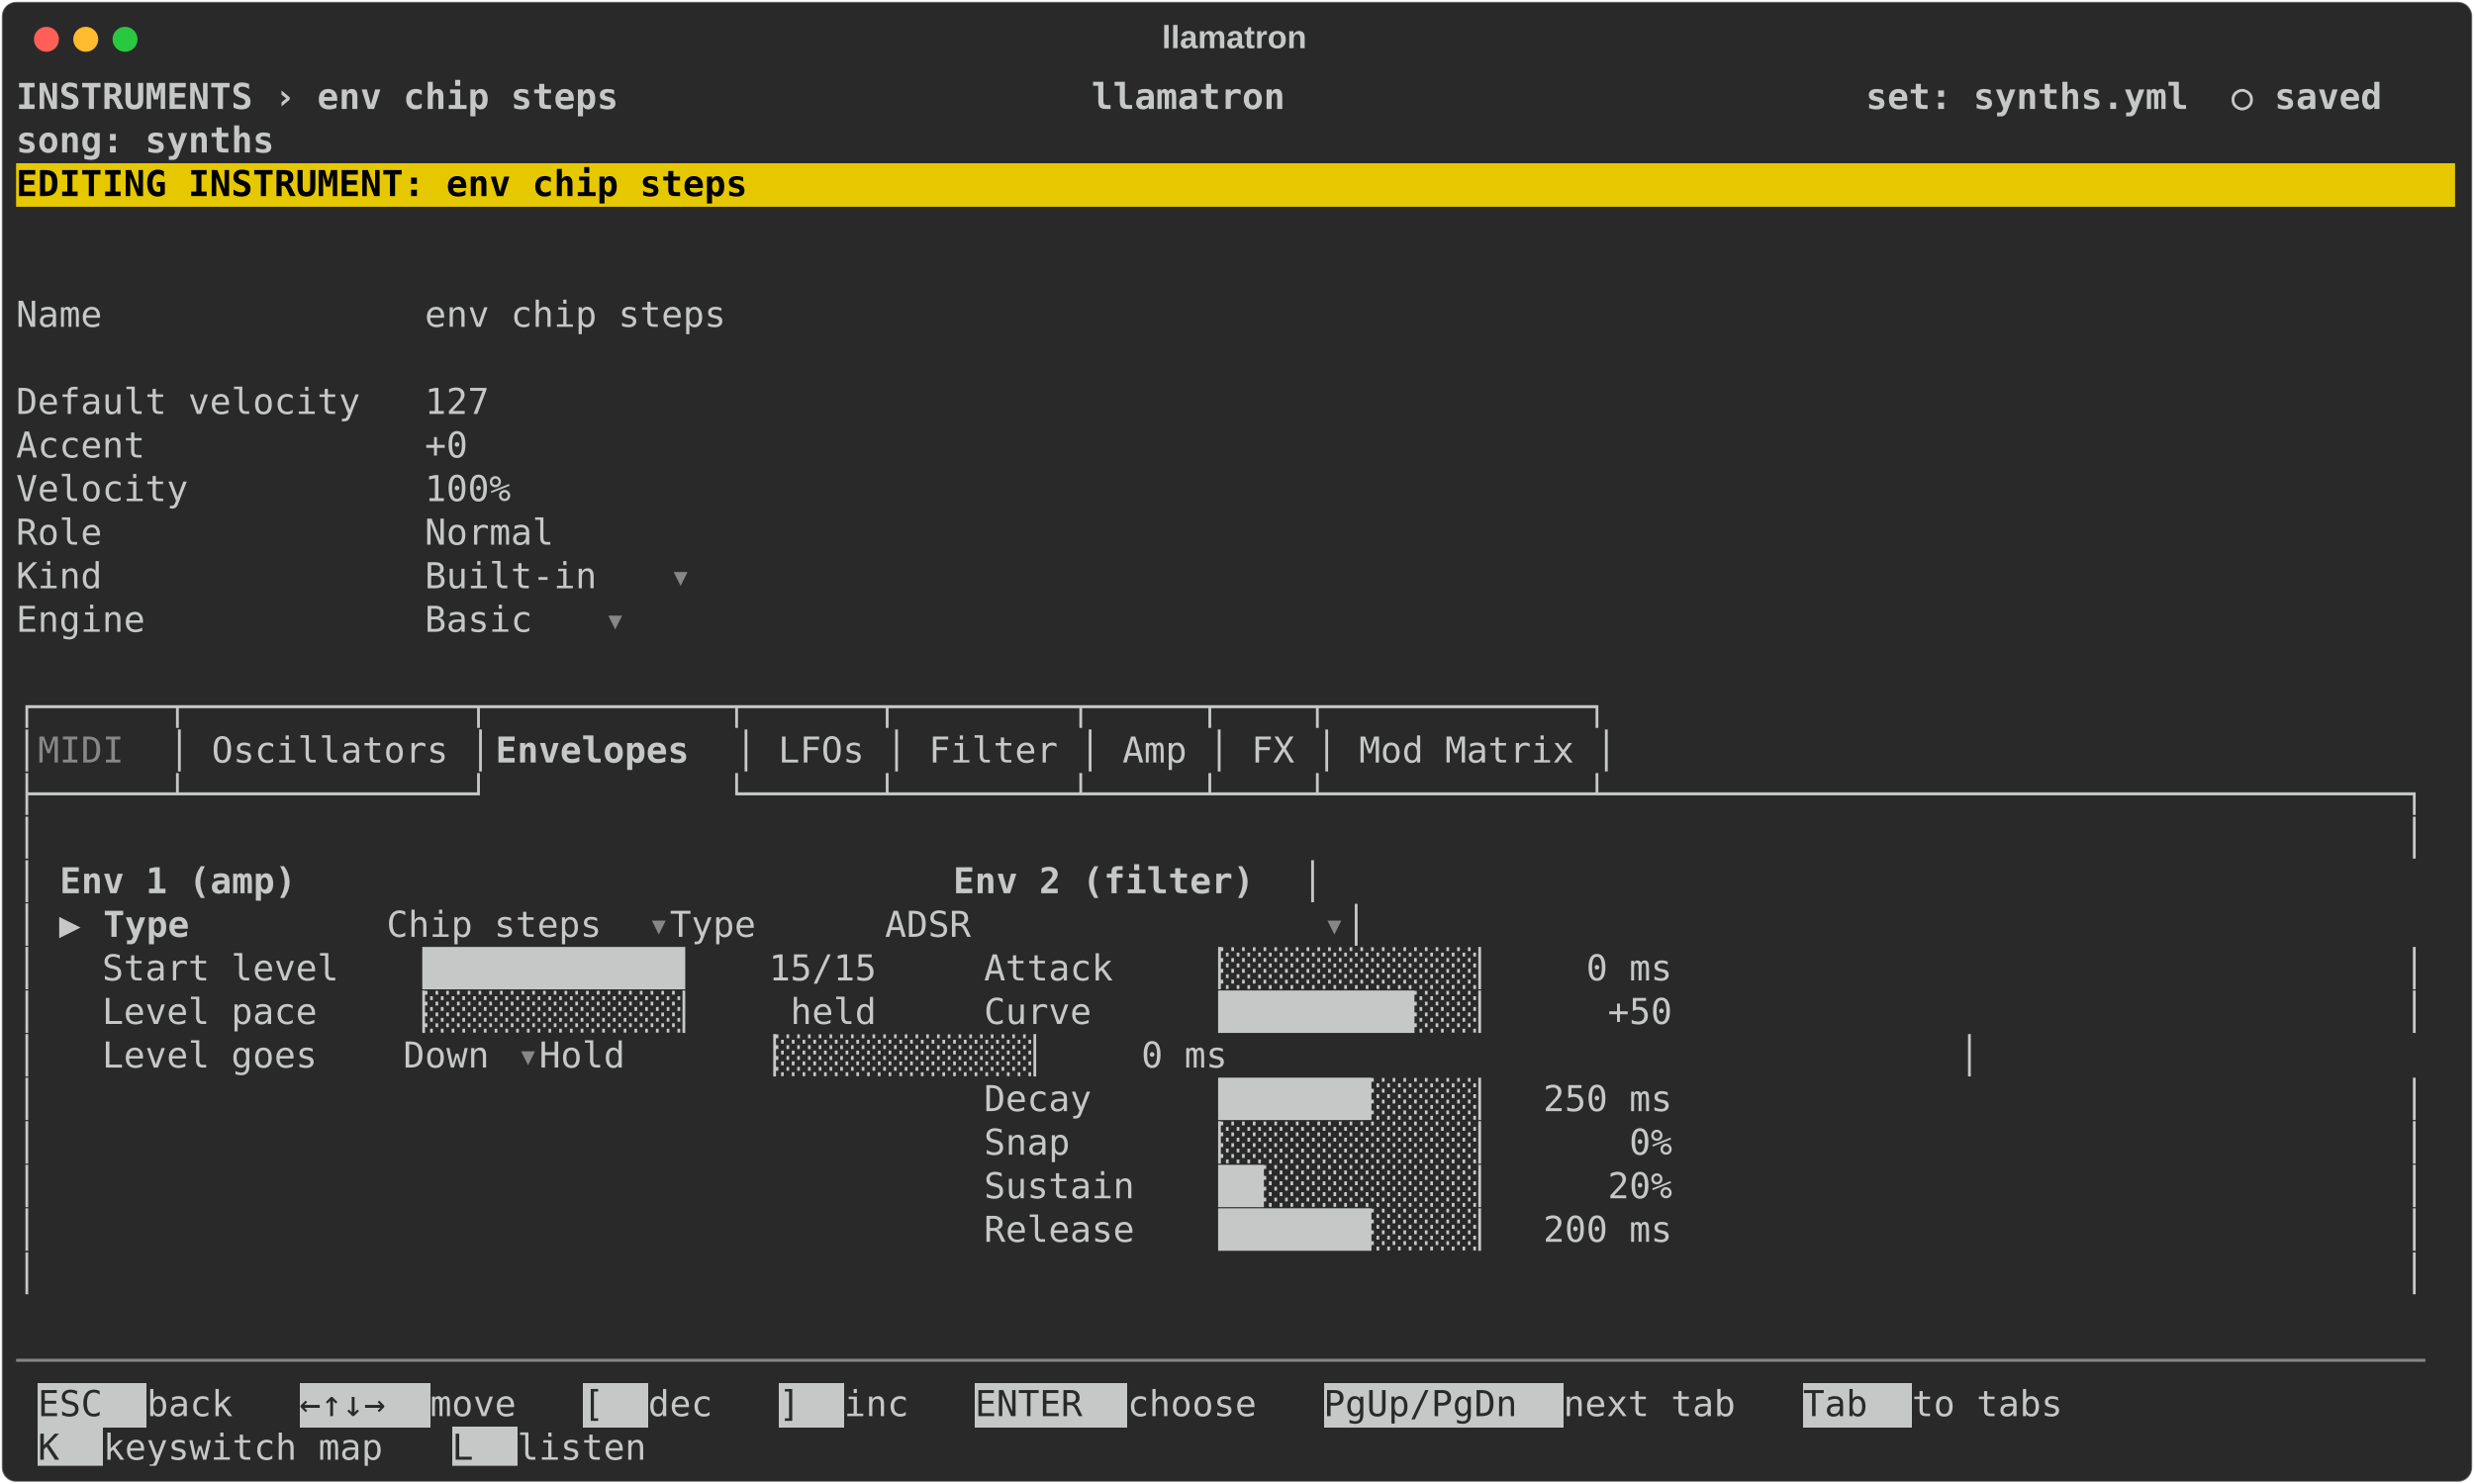
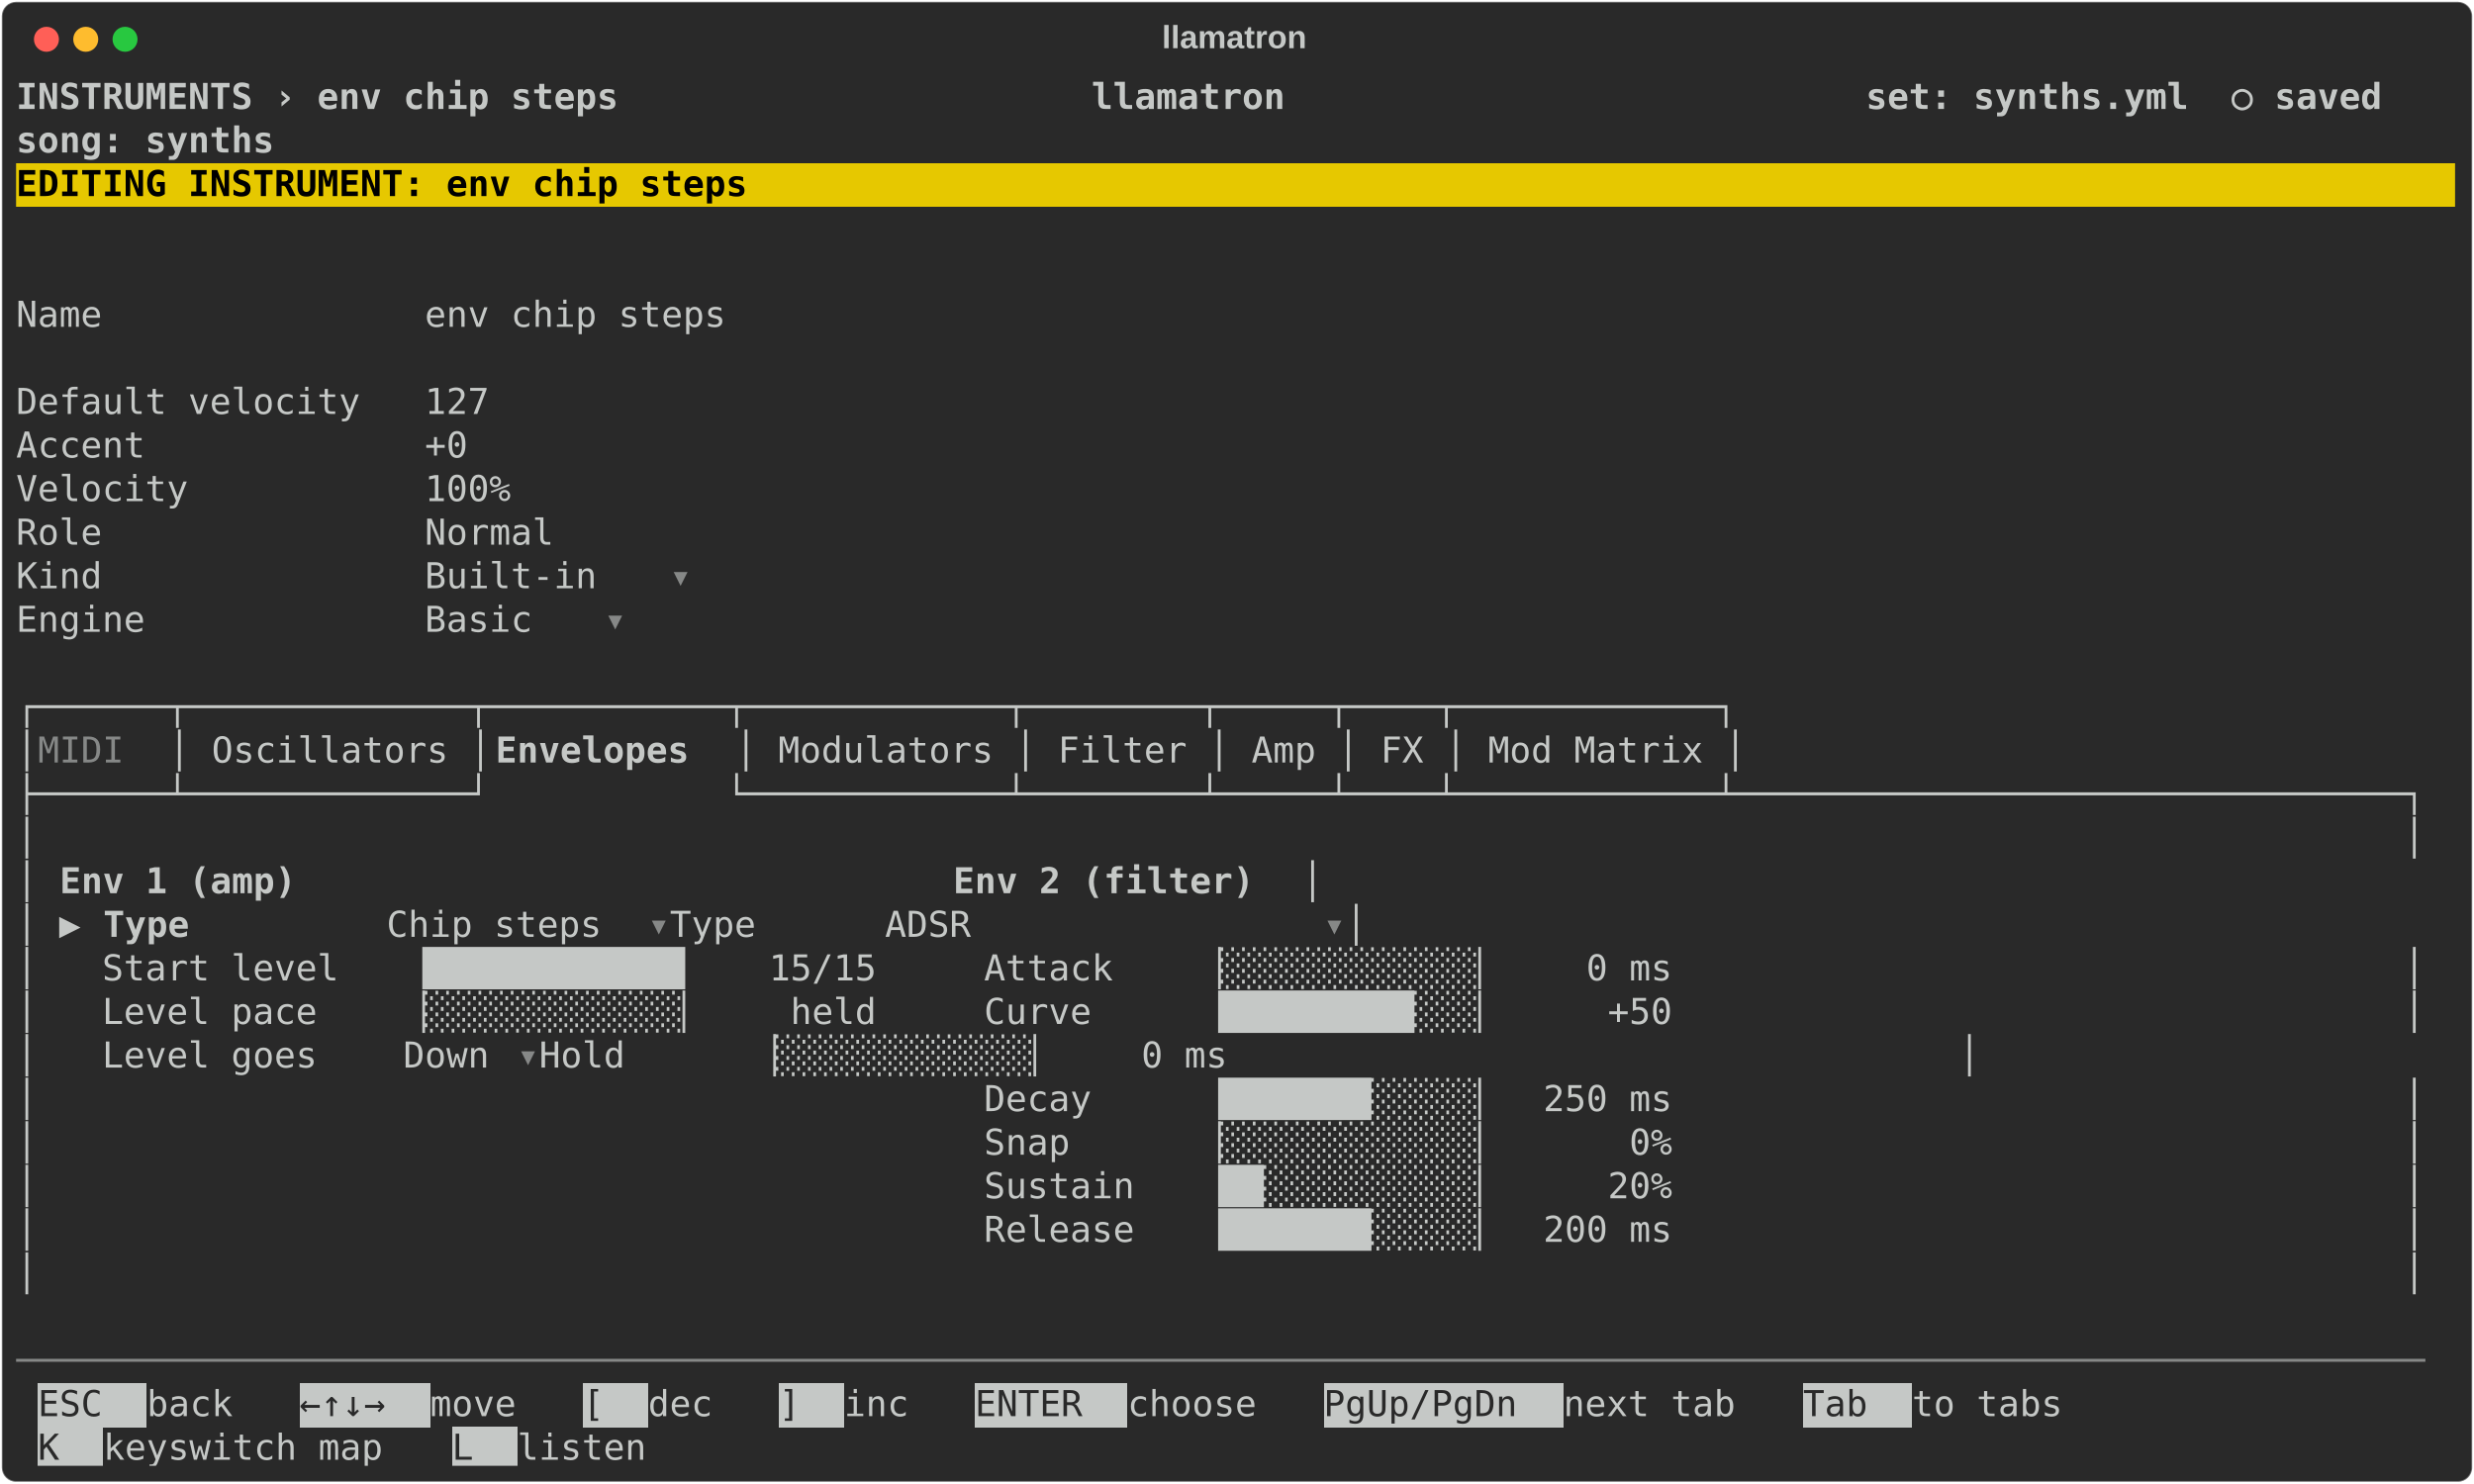
<svg xmlns="http://www.w3.org/2000/svg" class="rich-terminal" viewBox="0 0 1385 830.8">
  <style>

    @font-face {
        font-family: "Fira Code";
        src: local("FiraCode-Regular"),
                url("https://cdnjs.cloudflare.com/ajax/libs/firacode/6.2.0/woff2/FiraCode-Regular.woff2") format("woff2"),
                url("https://cdnjs.cloudflare.com/ajax/libs/firacode/6.2.0/woff/FiraCode-Regular.woff") format("woff");
        font-style: normal;
        font-weight: 400;
    }
    @font-face {
        font-family: "Fira Code";
        src: local("FiraCode-Bold"),
                url("https://cdnjs.cloudflare.com/ajax/libs/firacode/6.2.0/woff2/FiraCode-Bold.woff2") format("woff2"),
                url("https://cdnjs.cloudflare.com/ajax/libs/firacode/6.2.0/woff/FiraCode-Bold.woff") format("woff");
        font-style: bold;
        font-weight: 700;
    }

    .terminal-envelope_chip_steps-matrix {
        font-family: Fira Code, monospace;
        font-size: 20px;
        line-height: 24.4px;
        font-variant-east-asian: full-width;
    }

    .terminal-envelope_chip_steps-title {
        font-size: 18px;
        font-weight: bold;
        font-family: arial;
    }

    .terminal-envelope_chip_steps-r1 { fill: #c5c8c6;font-weight: bold }
.terminal-envelope_chip_steps-r2 { fill: #c5c8c6 }
.terminal-envelope_chip_steps-r3 { fill: #000000;font-weight: bold }
.terminal-envelope_chip_steps-r4 { fill: #868887 }
.terminal-envelope_chip_steps-r5 { fill: #292929 }
    </style>
  <defs>
    <clipPath id="terminal-envelope_chip_steps-clip-terminal">
      <rect x="0" y="0" width="1365.4" height="779.8" />
    </clipPath>
    <clipPath id="terminal-envelope_chip_steps-line-0">
      <rect x="0" y="1.5" width="1366.4" height="24.65" />
    </clipPath>
    <clipPath id="terminal-envelope_chip_steps-line-1">
      <rect x="0" y="25.9" width="1366.4" height="24.65" />
    </clipPath>
    <clipPath id="terminal-envelope_chip_steps-line-2">
      <rect x="0" y="50.3" width="1366.4" height="24.65" />
    </clipPath>
    <clipPath id="terminal-envelope_chip_steps-line-3">
      <rect x="0" y="74.7" width="1366.4" height="24.65" />
    </clipPath>
    <clipPath id="terminal-envelope_chip_steps-line-4">
      <rect x="0" y="99.1" width="1366.4" height="24.65" />
    </clipPath>
    <clipPath id="terminal-envelope_chip_steps-line-5">
      <rect x="0" y="123.5" width="1366.4" height="24.65" />
    </clipPath>
    <clipPath id="terminal-envelope_chip_steps-line-6">
      <rect x="0" y="147.9" width="1366.4" height="24.65" />
    </clipPath>
    <clipPath id="terminal-envelope_chip_steps-line-7">
      <rect x="0" y="172.3" width="1366.4" height="24.65" />
    </clipPath>
    <clipPath id="terminal-envelope_chip_steps-line-8">
      <rect x="0" y="196.7" width="1366.4" height="24.65" />
    </clipPath>
    <clipPath id="terminal-envelope_chip_steps-line-9">
      <rect x="0" y="221.1" width="1366.4" height="24.65" />
    </clipPath>
    <clipPath id="terminal-envelope_chip_steps-line-10">
      <rect x="0" y="245.5" width="1366.4" height="24.65" />
    </clipPath>
    <clipPath id="terminal-envelope_chip_steps-line-11">
      <rect x="0" y="269.9" width="1366.4" height="24.65" />
    </clipPath>
    <clipPath id="terminal-envelope_chip_steps-line-12">
      <rect x="0" y="294.3" width="1366.4" height="24.65" />
    </clipPath>
    <clipPath id="terminal-envelope_chip_steps-line-13">
      <rect x="0" y="318.7" width="1366.4" height="24.65" />
    </clipPath>
    <clipPath id="terminal-envelope_chip_steps-line-14">
      <rect x="0" y="343.1" width="1366.4" height="24.65" />
    </clipPath>
    <clipPath id="terminal-envelope_chip_steps-line-15">
      <rect x="0" y="367.5" width="1366.4" height="24.65" />
    </clipPath>
    <clipPath id="terminal-envelope_chip_steps-line-16">
      <rect x="0" y="391.9" width="1366.4" height="24.65" />
    </clipPath>
    <clipPath id="terminal-envelope_chip_steps-line-17">
      <rect x="0" y="416.3" width="1366.4" height="24.65" />
    </clipPath>
    <clipPath id="terminal-envelope_chip_steps-line-18">
      <rect x="0" y="440.7" width="1366.4" height="24.65" />
    </clipPath>
    <clipPath id="terminal-envelope_chip_steps-line-19">
      <rect x="0" y="465.1" width="1366.4" height="24.65" />
    </clipPath>
    <clipPath id="terminal-envelope_chip_steps-line-20">
      <rect x="0" y="489.5" width="1366.4" height="24.65" />
    </clipPath>
    <clipPath id="terminal-envelope_chip_steps-line-21">
      <rect x="0" y="513.9" width="1366.4" height="24.65" />
    </clipPath>
    <clipPath id="terminal-envelope_chip_steps-line-22">
      <rect x="0" y="538.3" width="1366.4" height="24.65" />
    </clipPath>
    <clipPath id="terminal-envelope_chip_steps-line-23">
      <rect x="0" y="562.7" width="1366.4" height="24.65" />
    </clipPath>
    <clipPath id="terminal-envelope_chip_steps-line-24">
      <rect x="0" y="587.1" width="1366.4" height="24.65" />
    </clipPath>
    <clipPath id="terminal-envelope_chip_steps-line-25">
      <rect x="0" y="611.5" width="1366.4" height="24.65" />
    </clipPath>
    <clipPath id="terminal-envelope_chip_steps-line-26">
      <rect x="0" y="635.9" width="1366.4" height="24.65" />
    </clipPath>
    <clipPath id="terminal-envelope_chip_steps-line-27">
      <rect x="0" y="660.3" width="1366.4" height="24.65" />
    </clipPath>
    <clipPath id="terminal-envelope_chip_steps-line-28">
      <rect x="0" y="684.7" width="1366.4" height="24.65" />
    </clipPath>
    <clipPath id="terminal-envelope_chip_steps-line-29">
      <rect x="0" y="709.1" width="1366.4" height="24.65" />
    </clipPath>
    <clipPath id="terminal-envelope_chip_steps-line-30">
      <rect x="0" y="733.5" width="1366.4" height="24.65" />
    </clipPath>
  </defs>
  <rect fill="#292929" stroke="rgba(255,255,255,0.35)" stroke-width="1" x="1" y="1" width="1383" height="828.8" rx="8" />
  <text class="terminal-envelope_chip_steps-title" fill="#c5c8c6" text-anchor="middle" x="691" y="27">llamatron</text>
  <g transform="translate(26,22)">
    <circle cx="0" cy="0" r="7" fill="#ff5f57" />
    <circle cx="22" cy="0" r="7" fill="#febc2e" />
    <circle cx="44" cy="0" r="7" fill="#28c840" />
  </g>
  <g transform="translate(9, 41)" clip-path="url(#terminal-envelope_chip_steps-clip-terminal)">
    <rect fill="#e6c800" x="0" y="50.3" width="1366.4" height="24.65" shape-rendering="crispEdges" />
    <rect fill="#c5c8c6" x="12.2" y="733.5" width="61" height="24.65" shape-rendering="crispEdges" />
    <rect fill="#c5c8c6" x="158.6" y="733.5" width="73.2" height="24.65" shape-rendering="crispEdges" />
    <rect fill="#c5c8c6" x="317.2" y="733.5" width="36.6" height="24.65" shape-rendering="crispEdges" />
    <rect fill="#c5c8c6" x="427" y="733.5" width="36.6" height="24.65" shape-rendering="crispEdges" />
    <rect fill="#c5c8c6" x="536.8" y="733.5" width="85.4" height="24.65" shape-rendering="crispEdges" />
    <rect fill="#c5c8c6" x="732" y="733.5" width="134.2" height="24.65" shape-rendering="crispEdges" />
    <rect fill="#c5c8c6" x="1000.4" y="733.5" width="61" height="24.65" shape-rendering="crispEdges" />
    <rect fill="#c5c8c6" x="12.2" y="757.9" width="36.6" height="24.65" shape-rendering="crispEdges" />
    <rect fill="#c5c8c6" x="244" y="757.9" width="36.6" height="24.65" shape-rendering="crispEdges" />
    <g class="terminal-envelope_chip_steps-matrix">
      <text class="terminal-envelope_chip_steps-r1" x="0" y="20" textLength="1366.4" clip-path="url(#terminal-envelope_chip_steps-line-0)"> INSTRUMENTS › env chip steps                      llamatron                           set: synths.yml  ○ saved </text>
      <text class="terminal-envelope_chip_steps-r2" x="1366.4" y="20" textLength="12.2" clip-path="url(#terminal-envelope_chip_steps-line-0)">
</text>
      <text class="terminal-envelope_chip_steps-r1" x="0" y="44.4" textLength="1366.4" clip-path="url(#terminal-envelope_chip_steps-line-1)">                                                                                       song: synths             </text>
      <text class="terminal-envelope_chip_steps-r2" x="1366.4" y="44.4" textLength="12.2" clip-path="url(#terminal-envelope_chip_steps-line-1)">
</text>
      <text class="terminal-envelope_chip_steps-r3" x="0" y="68.8" textLength="1366.4" clip-path="url(#terminal-envelope_chip_steps-line-2)"> EDITING INSTRUMENT: env chip steps                                                                             </text>
      <text class="terminal-envelope_chip_steps-r2" x="1366.4" y="68.8" textLength="12.2" clip-path="url(#terminal-envelope_chip_steps-line-2)">
</text>
      <text class="terminal-envelope_chip_steps-r2" x="1366.4" y="93.2" textLength="12.2" clip-path="url(#terminal-envelope_chip_steps-line-3)">
</text>
      <text class="terminal-envelope_chip_steps-r2" x="1366.4" y="117.6" textLength="12.2" clip-path="url(#terminal-envelope_chip_steps-line-4)">
</text>
      <text class="terminal-envelope_chip_steps-r2" x="0" y="142" textLength="439.2" clip-path="url(#terminal-envelope_chip_steps-line-5)">  Name               env chip steps </text>
      <text class="terminal-envelope_chip_steps-r2" x="1366.4" y="142" textLength="12.2" clip-path="url(#terminal-envelope_chip_steps-line-5)">
</text>
      <text class="terminal-envelope_chip_steps-r2" x="1366.4" y="166.4" textLength="12.2" clip-path="url(#terminal-envelope_chip_steps-line-6)">
</text>
      <text class="terminal-envelope_chip_steps-r2" x="0" y="190.8" textLength="305" clip-path="url(#terminal-envelope_chip_steps-line-7)">  Default velocity   127 </text>
      <text class="terminal-envelope_chip_steps-r2" x="1366.4" y="190.8" textLength="12.2" clip-path="url(#terminal-envelope_chip_steps-line-7)">
</text>
      <text class="terminal-envelope_chip_steps-r2" x="0" y="215.2" textLength="292.8" clip-path="url(#terminal-envelope_chip_steps-line-8)">  Accent             +0 </text>
      <text class="terminal-envelope_chip_steps-r2" x="1366.4" y="215.2" textLength="12.2" clip-path="url(#terminal-envelope_chip_steps-line-8)">
</text>
      <text class="terminal-envelope_chip_steps-r2" x="0" y="239.6" textLength="317.2" clip-path="url(#terminal-envelope_chip_steps-line-9)">  Velocity           100% </text>
      <text class="terminal-envelope_chip_steps-r2" x="1366.4" y="239.6" textLength="12.2" clip-path="url(#terminal-envelope_chip_steps-line-9)">
</text>
      <text class="terminal-envelope_chip_steps-r2" x="0" y="264" textLength="341.6" clip-path="url(#terminal-envelope_chip_steps-line-10)">  Role               Normal </text>
      <text class="terminal-envelope_chip_steps-r2" x="1366.4" y="264" textLength="12.2" clip-path="url(#terminal-envelope_chip_steps-line-10)">
</text>
      <text class="terminal-envelope_chip_steps-r2" x="0" y="288.4" textLength="366" clip-path="url(#terminal-envelope_chip_steps-line-11)">  Kind               Built-in </text>
      <text class="terminal-envelope_chip_steps-r4" x="366" y="288.4" textLength="12.2" clip-path="url(#terminal-envelope_chip_steps-line-11)">▾</text>
      <text class="terminal-envelope_chip_steps-r2" x="1366.4" y="288.4" textLength="12.2" clip-path="url(#terminal-envelope_chip_steps-line-11)">
</text>
      <text class="terminal-envelope_chip_steps-r2" x="0" y="312.8" textLength="329.4" clip-path="url(#terminal-envelope_chip_steps-line-12)">  Engine             Basic </text>
      <text class="terminal-envelope_chip_steps-r4" x="329.4" y="312.8" textLength="12.2" clip-path="url(#terminal-envelope_chip_steps-line-12)">▾</text>
      <text class="terminal-envelope_chip_steps-r2" x="1366.4" y="312.8" textLength="12.2" clip-path="url(#terminal-envelope_chip_steps-line-12)">
</text>
      <text class="terminal-envelope_chip_steps-r2" x="1366.4" y="337.2" textLength="12.2" clip-path="url(#terminal-envelope_chip_steps-line-13)">
</text>
-       <text class="terminal-envelope_chip_steps-r2" x="0" y="361.6" textLength="902.8" clip-path="url(#terminal-envelope_chip_steps-line-14)">┌──────┬─────────────┬───────────┬──────┬────────┬─────┬────┬────────────┐</text>
+       <text class="terminal-envelope_chip_steps-r2" x="0" y="361.6" textLength="976" clip-path="url(#terminal-envelope_chip_steps-line-14)">┌──────┬─────────────┬───────────┬────────────┬────────┬─────┬────┬────────────┐</text>
      <text class="terminal-envelope_chip_steps-r2" x="1366.4" y="361.6" textLength="12.2" clip-path="url(#terminal-envelope_chip_steps-line-14)">
</text>
      <text class="terminal-envelope_chip_steps-r2" x="0" y="386" textLength="12.2" clip-path="url(#terminal-envelope_chip_steps-line-15)">│</text>
      <text class="terminal-envelope_chip_steps-r4" x="12.2" y="386" textLength="73.2" clip-path="url(#terminal-envelope_chip_steps-line-15)"> MIDI </text>
      <text class="terminal-envelope_chip_steps-r2" x="85.4" y="386" textLength="183" clip-path="url(#terminal-envelope_chip_steps-line-15)">│ Oscillators │</text>
      <text class="terminal-envelope_chip_steps-r1" x="268.4" y="386" textLength="134.2" clip-path="url(#terminal-envelope_chip_steps-line-15)"> Envelopes </text>
-       <text class="terminal-envelope_chip_steps-r2" x="402.6" y="386" textLength="500.2" clip-path="url(#terminal-envelope_chip_steps-line-15)">│ LFOs │ Filter │ Amp │ FX │ Mod Matrix │</text>
+       <text class="terminal-envelope_chip_steps-r2" x="402.6" y="386" textLength="573.4" clip-path="url(#terminal-envelope_chip_steps-line-15)">│ Modulators │ Filter │ Amp │ FX │ Mod Matrix │</text>
      <text class="terminal-envelope_chip_steps-r2" x="1366.4" y="386" textLength="12.2" clip-path="url(#terminal-envelope_chip_steps-line-15)">
</text>
-       <text class="terminal-envelope_chip_steps-r2" x="0" y="410.4" textLength="1366.4" clip-path="url(#terminal-envelope_chip_steps-line-16)">├──────┴─────────────┘           └──────┴────────┴─────┴────┴────────────┴─────────────────────────────────────┐</text>
+       <text class="terminal-envelope_chip_steps-r2" x="0" y="410.4" textLength="1366.4" clip-path="url(#terminal-envelope_chip_steps-line-16)">├──────┴─────────────┘           └────────────┴────────┴─────┴────┴────────────┴───────────────────────────────┐</text>
      <text class="terminal-envelope_chip_steps-r2" x="1366.4" y="410.4" textLength="12.2" clip-path="url(#terminal-envelope_chip_steps-line-16)">
</text>
      <text class="terminal-envelope_chip_steps-r2" x="0" y="434.8" textLength="1366.4" clip-path="url(#terminal-envelope_chip_steps-line-17)">│                                                                                                              │</text>
      <text class="terminal-envelope_chip_steps-r2" x="1366.4" y="434.8" textLength="12.2" clip-path="url(#terminal-envelope_chip_steps-line-17)">
</text>
      <text class="terminal-envelope_chip_steps-r2" x="0" y="459.2" textLength="24.4" clip-path="url(#terminal-envelope_chip_steps-line-18)">│ </text>
      <text class="terminal-envelope_chip_steps-r1" x="24.4" y="459.2" textLength="158.6" clip-path="url(#terminal-envelope_chip_steps-line-18)">  Env 1 (amp)</text>
      <text class="terminal-envelope_chip_steps-r1" x="524.6" y="459.2" textLength="195.2" clip-path="url(#terminal-envelope_chip_steps-line-18)">  Env 2 (filter)</text>
      <text class="terminal-envelope_chip_steps-r2" x="719.8" y="459.2" textLength="646.6" clip-path="url(#terminal-envelope_chip_steps-line-18)">                                                    │</text>
      <text class="terminal-envelope_chip_steps-r2" x="1366.4" y="459.2" textLength="12.2" clip-path="url(#terminal-envelope_chip_steps-line-18)">
</text>
      <text class="terminal-envelope_chip_steps-r2" x="0" y="483.6" textLength="48.8" clip-path="url(#terminal-envelope_chip_steps-line-19)">│ ▶ </text>
      <text class="terminal-envelope_chip_steps-r1" x="48.8" y="483.6" textLength="158.6" clip-path="url(#terminal-envelope_chip_steps-line-19)">Type         </text>
      <text class="terminal-envelope_chip_steps-r2" x="207.4" y="483.6" textLength="146.4" clip-path="url(#terminal-envelope_chip_steps-line-19)"> Chip steps </text>
      <text class="terminal-envelope_chip_steps-r4" x="353.8" y="483.6" textLength="12.2" clip-path="url(#terminal-envelope_chip_steps-line-19)">▾</text>
      <text class="terminal-envelope_chip_steps-r2" x="366" y="483.6" textLength="366" clip-path="url(#terminal-envelope_chip_steps-line-19)">               Type      ADSR </text>
      <text class="terminal-envelope_chip_steps-r4" x="732" y="483.6" textLength="12.2" clip-path="url(#terminal-envelope_chip_steps-line-19)">▾</text>
      <text class="terminal-envelope_chip_steps-r2" x="744.2" y="483.6" textLength="622.2" clip-path="url(#terminal-envelope_chip_steps-line-19)">                                                  │</text>
      <text class="terminal-envelope_chip_steps-r2" x="1366.4" y="483.6" textLength="12.2" clip-path="url(#terminal-envelope_chip_steps-line-19)">
</text>
      <text class="terminal-envelope_chip_steps-r2" x="0" y="508" textLength="1366.4" clip-path="url(#terminal-envelope_chip_steps-line-20)">│   Start level   ▕████████████▏   15/15     Attack    ▕░░░░░░░░░░░░▏    0 ms                                  │</text>
      <text class="terminal-envelope_chip_steps-r2" x="1366.4" y="508" textLength="12.2" clip-path="url(#terminal-envelope_chip_steps-line-20)">
</text>
      <text class="terminal-envelope_chip_steps-r2" x="0" y="532.4" textLength="1366.4" clip-path="url(#terminal-envelope_chip_steps-line-21)">│   Level pace    ▕░░░░░░░░░░░░▏    held     Curve     ▕█████████░░░▏     +50                                  │</text>
      <text class="terminal-envelope_chip_steps-r2" x="1366.4" y="532.4" textLength="12.2" clip-path="url(#terminal-envelope_chip_steps-line-21)">
</text>
      <text class="terminal-envelope_chip_steps-r2" x="0" y="556.8" textLength="280.6" clip-path="url(#terminal-envelope_chip_steps-line-22)">│   Level goes    Down </text>
      <text class="terminal-envelope_chip_steps-r4" x="280.6" y="556.8" textLength="12.2" clip-path="url(#terminal-envelope_chip_steps-line-22)">▾</text>
      <text class="terminal-envelope_chip_steps-r2" x="292.8" y="556.8" textLength="1073.6" clip-path="url(#terminal-envelope_chip_steps-line-22)">                     Hold      ▕░░░░░░░░░░░░▏    0 ms                                  │</text>
      <text class="terminal-envelope_chip_steps-r2" x="1366.4" y="556.8" textLength="12.2" clip-path="url(#terminal-envelope_chip_steps-line-22)">
</text>
      <text class="terminal-envelope_chip_steps-r2" x="0" y="581.2" textLength="1366.4" clip-path="url(#terminal-envelope_chip_steps-line-23)">│                                            Decay     ▕███████░░░░░▏  250 ms                                  │</text>
      <text class="terminal-envelope_chip_steps-r2" x="1366.4" y="581.2" textLength="12.2" clip-path="url(#terminal-envelope_chip_steps-line-23)">
</text>
      <text class="terminal-envelope_chip_steps-r2" x="0" y="605.6" textLength="1366.4" clip-path="url(#terminal-envelope_chip_steps-line-24)">│                                            Snap      ▕░░░░░░░░░░░░▏      0%                                  │</text>
      <text class="terminal-envelope_chip_steps-r2" x="1366.4" y="605.6" textLength="12.2" clip-path="url(#terminal-envelope_chip_steps-line-24)">
</text>
      <text class="terminal-envelope_chip_steps-r2" x="0" y="630" textLength="1366.4" clip-path="url(#terminal-envelope_chip_steps-line-25)">│                                            Sustain   ▕██░░░░░░░░░░▏     20%                                  │</text>
      <text class="terminal-envelope_chip_steps-r2" x="1366.4" y="630" textLength="12.2" clip-path="url(#terminal-envelope_chip_steps-line-25)">
</text>
      <text class="terminal-envelope_chip_steps-r2" x="0" y="654.4" textLength="1366.4" clip-path="url(#terminal-envelope_chip_steps-line-26)">│                                            Release   ▕███████░░░░░▏  200 ms                                  │</text>
      <text class="terminal-envelope_chip_steps-r2" x="1366.4" y="654.4" textLength="12.2" clip-path="url(#terminal-envelope_chip_steps-line-26)">
</text>
      <text class="terminal-envelope_chip_steps-r2" x="0" y="678.8" textLength="1366.4" clip-path="url(#terminal-envelope_chip_steps-line-27)">│                                                                                                              │</text>
      <text class="terminal-envelope_chip_steps-r2" x="1366.4" y="678.8" textLength="12.2" clip-path="url(#terminal-envelope_chip_steps-line-27)">
</text>
      <text class="terminal-envelope_chip_steps-r2" x="1366.4" y="703.2" textLength="12.2" clip-path="url(#terminal-envelope_chip_steps-line-28)">
</text>
      <text class="terminal-envelope_chip_steps-r4" x="0" y="727.6" textLength="1366.4" clip-path="url(#terminal-envelope_chip_steps-line-29)">────────────────────────────────────────────────────────────────────────────────────────────────────────────────</text>
      <text class="terminal-envelope_chip_steps-r2" x="1366.4" y="727.6" textLength="12.2" clip-path="url(#terminal-envelope_chip_steps-line-29)">
</text>
      <text class="terminal-envelope_chip_steps-r5" x="12.2" y="752" textLength="61" clip-path="url(#terminal-envelope_chip_steps-line-30)"> ESC </text>
      <text class="terminal-envelope_chip_steps-r2" x="73.2" y="752" textLength="85.4" clip-path="url(#terminal-envelope_chip_steps-line-30)"> back  </text>
      <text class="terminal-envelope_chip_steps-r5" x="158.6" y="752" textLength="73.2" clip-path="url(#terminal-envelope_chip_steps-line-30)"> ←↑↓→ </text>
      <text class="terminal-envelope_chip_steps-r2" x="231.8" y="752" textLength="85.4" clip-path="url(#terminal-envelope_chip_steps-line-30)"> move  </text>
      <text class="terminal-envelope_chip_steps-r5" x="317.2" y="752" textLength="36.6" clip-path="url(#terminal-envelope_chip_steps-line-30)"> [ </text>
      <text class="terminal-envelope_chip_steps-r2" x="353.8" y="752" textLength="73.2" clip-path="url(#terminal-envelope_chip_steps-line-30)"> dec  </text>
      <text class="terminal-envelope_chip_steps-r5" x="427" y="752" textLength="36.6" clip-path="url(#terminal-envelope_chip_steps-line-30)"> ] </text>
      <text class="terminal-envelope_chip_steps-r2" x="463.6" y="752" textLength="73.2" clip-path="url(#terminal-envelope_chip_steps-line-30)"> inc  </text>
      <text class="terminal-envelope_chip_steps-r5" x="536.8" y="752" textLength="85.4" clip-path="url(#terminal-envelope_chip_steps-line-30)"> ENTER </text>
      <text class="terminal-envelope_chip_steps-r2" x="622.2" y="752" textLength="109.8" clip-path="url(#terminal-envelope_chip_steps-line-30)"> choose  </text>
      <text class="terminal-envelope_chip_steps-r5" x="732" y="752" textLength="134.2" clip-path="url(#terminal-envelope_chip_steps-line-30)"> PgUp/PgDn </text>
      <text class="terminal-envelope_chip_steps-r2" x="866.2" y="752" textLength="134.2" clip-path="url(#terminal-envelope_chip_steps-line-30)"> next tab  </text>
      <text class="terminal-envelope_chip_steps-r5" x="1000.4" y="752" textLength="61" clip-path="url(#terminal-envelope_chip_steps-line-30)"> Tab </text>
      <text class="terminal-envelope_chip_steps-r2" x="1061.4" y="752" textLength="122" clip-path="url(#terminal-envelope_chip_steps-line-30)"> to tabs  </text>
      <text class="terminal-envelope_chip_steps-r2" x="1366.4" y="752" textLength="12.2" clip-path="url(#terminal-envelope_chip_steps-line-30)">
</text>
      <text class="terminal-envelope_chip_steps-r5" x="12.2" y="776.4" textLength="36.6" clip-path="url(#terminal-envelope_chip_steps-line-31)"> K </text>
      <text class="terminal-envelope_chip_steps-r2" x="48.8" y="776.4" textLength="195.2" clip-path="url(#terminal-envelope_chip_steps-line-31)"> keyswitch map  </text>
      <text class="terminal-envelope_chip_steps-r5" x="244" y="776.4" textLength="36.6" clip-path="url(#terminal-envelope_chip_steps-line-31)"> L </text>
      <text class="terminal-envelope_chip_steps-r2" x="280.6" y="776.4" textLength="109.8" clip-path="url(#terminal-envelope_chip_steps-line-31)"> listen  </text>
    </g>
  </g>
</svg>
